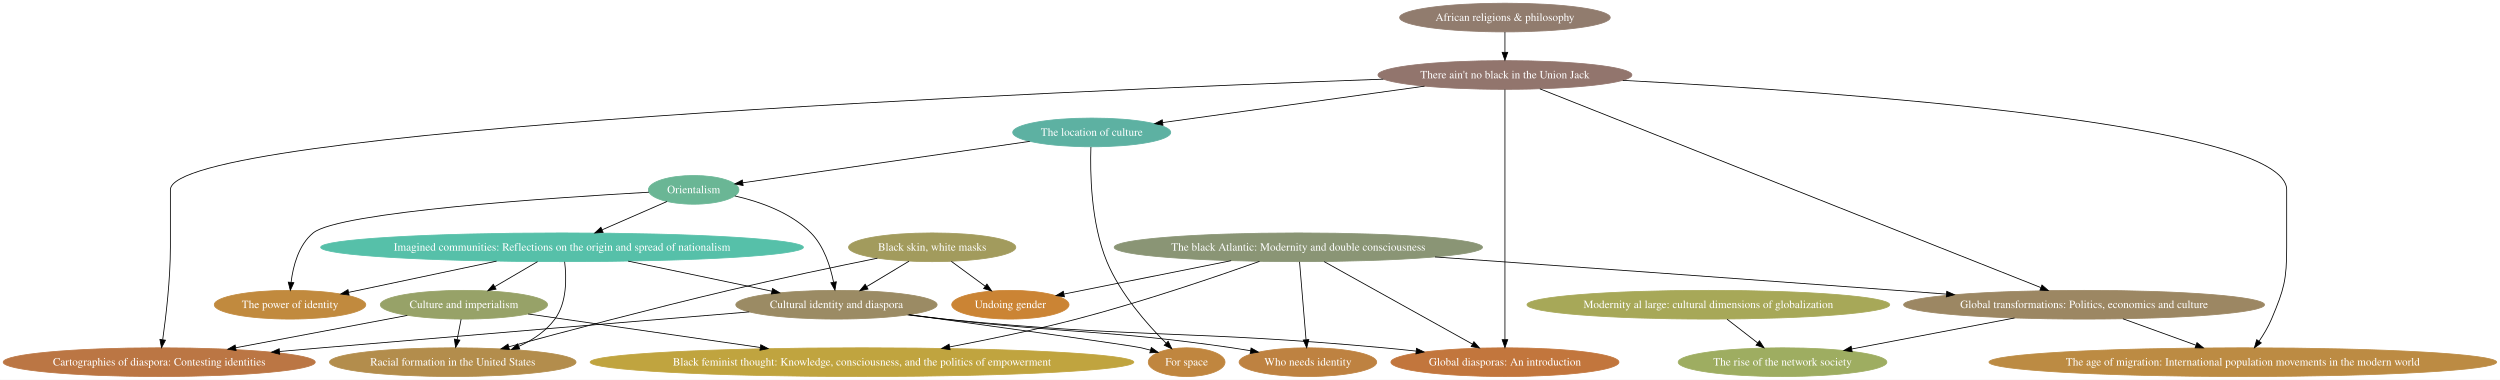
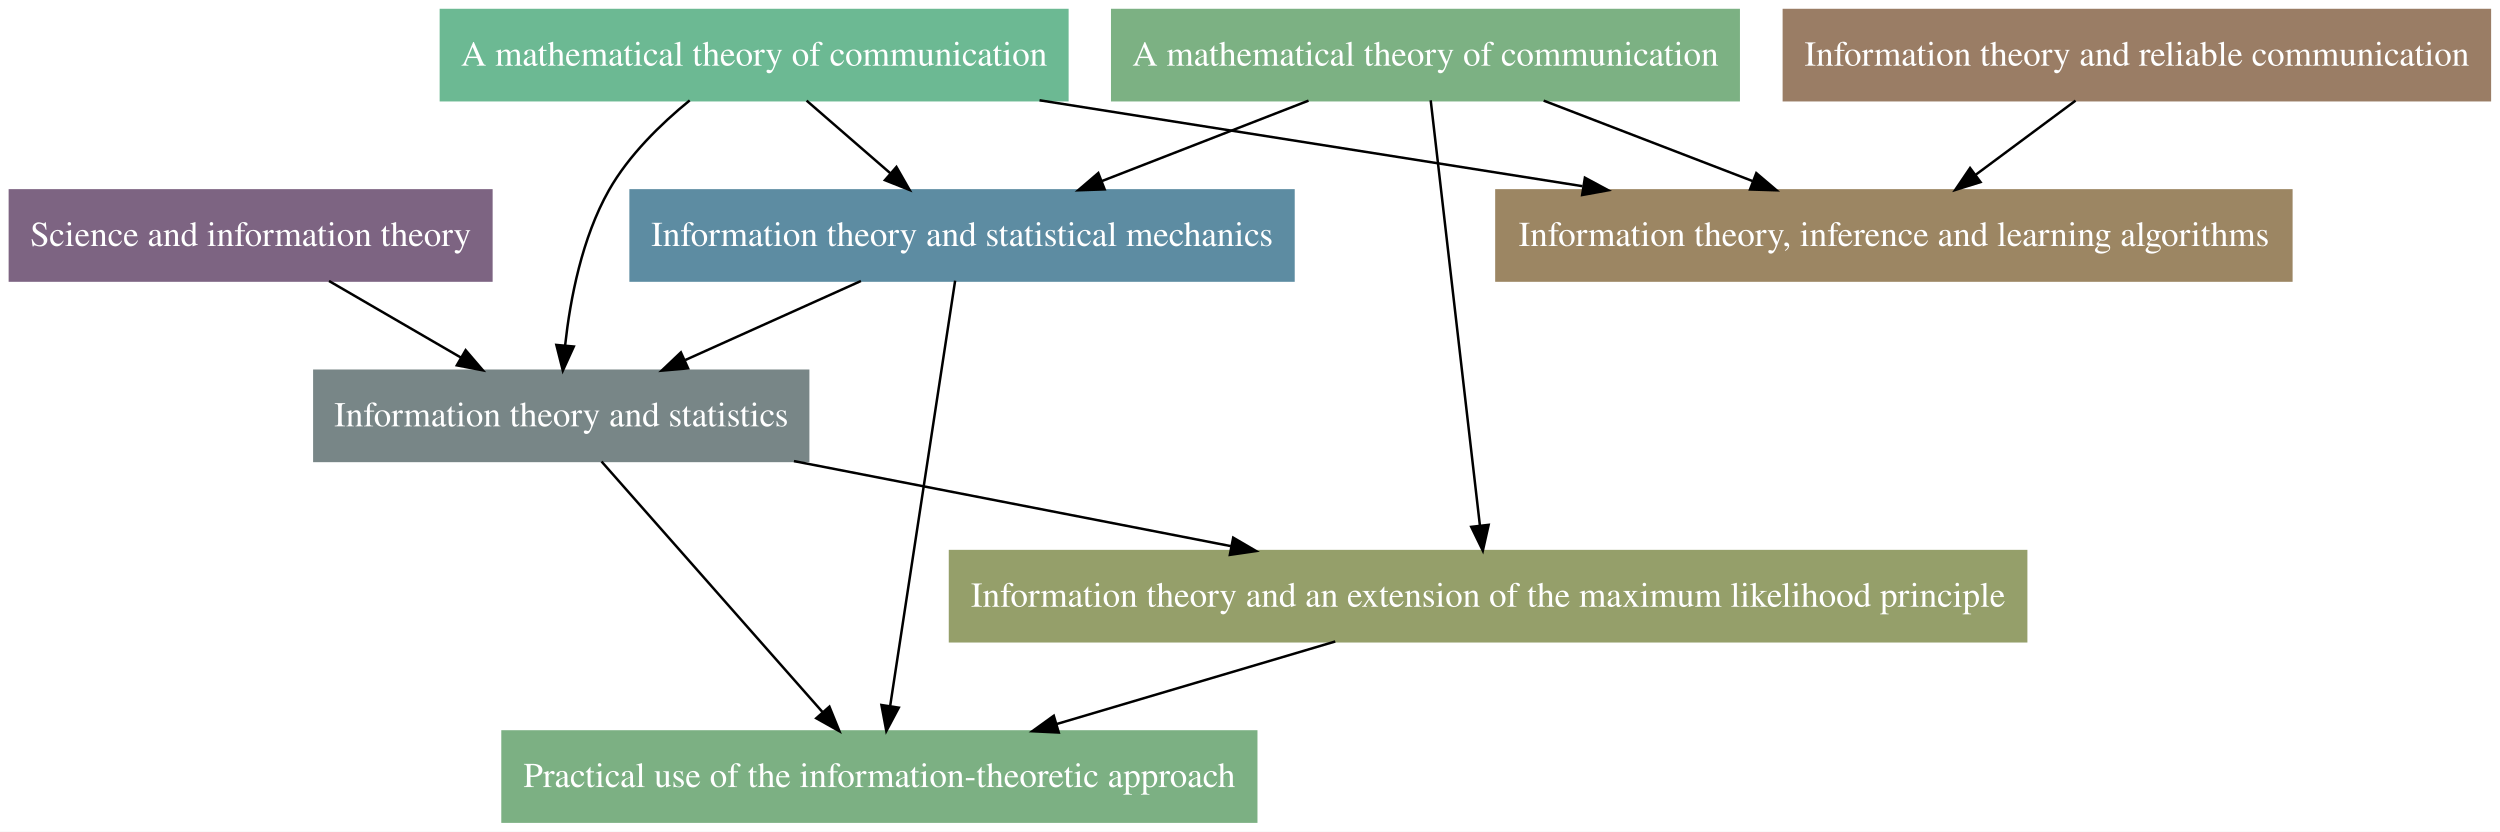
- <svg xmlns="http://www.w3.org/2000/svg" xmlns:xlink="http://www.w3.org/1999/xlink" width="3134pt" height="476pt" viewBox="0.00 0.00 3133.93 476.00">
-   <g id="graph0" class="graph" transform="scale(1 1) rotate(0) translate(4 472)">
-     <polygon fill="#ffffff" stroke="transparent" points="-4,4 -4,-472 3129.93,-472 3129.93,4 -4,4" />
+ <svg xmlns="http://www.w3.org/2000/svg" xmlns:xlink="http://www.w3.org/1999/xlink" width="998pt" height="332pt" viewBox="0.00 0.00 998.02 332.00">
+   <g id="graph0" class="graph" transform="scale(1 1) rotate(0) translate(4 328)">
+     <polygon fill="#ffffff" stroke="transparent" points="-4,4 -4,-328 994.016,-328 994.016,4 -4,4" />
    <g id="node1" class="node">
      <g id="a_node1">
-         <a xlink:href="http://scholar.google.com/scholar?cluster=12504914539551188033&amp;hl=en&amp;as_sdt=0,5" xlink:title="JS Mbiti - 1990 - citated by 8203">
-           <ellipse fill="#917c6e" stroke="#917c6e" cx="1882.552" cy="-450" rx="131.987" ry="18" />
-           <text text-anchor="middle" x="1882.552" y="-445.8" font-family="Times,serif" font-size="14.00" fill="#ffffff">African religions &amp; philosophy</text>
+         <a xlink:href="http://scholar.google.com/scholar?cluster=2370457352906405039&amp;hl=en&amp;as_sdt=0,5" xlink:title="L Brillouin - 2013 - citated by 4239">
+           <polygon fill="#7d6482" stroke="#7d6482" points="192.165,-252 -.055,-252 -.055,-216 192.165,-216 192.165,-252" />
+           <text text-anchor="middle" x="96.055" y="-229.8" font-family="Times,serif" font-size="14.00" fill="#ffffff">Science and information theory</text>
        </a>
      </g>
    </g>
-     <g id="node2" class="node">
-       <g id="a_node2">
-         <a xlink:href="http://scholar.google.com/scholar?cluster=2516435261102596325&amp;hl=en&amp;as_sdt=2005&amp;sciodt=0,5" xlink:title="P Gilroy - 2013 - citated by 6738">
-           <ellipse fill="#92756d" stroke="#92756d" cx="1882.552" cy="-378" rx="159.159" ry="18" />
-           <text text-anchor="middle" x="1882.552" y="-373.8" font-family="Times,serif" font-size="14.00" fill="#ffffff">There ain't no black in the Union Jack</text>
+     <g id="node3" class="node">
+       <g id="a_node3">
+         <a xlink:href="http://scholar.google.com/scholar?cluster=8002773586739194411&amp;hl=en&amp;as_sdt=0,5" xlink:title="S Kullback - 1997 - citated by 11092">
+           <polygon fill="#788687" stroke="#788687" points="318.62,-180 121.49,-180 121.49,-144 318.62,-144 318.62,-180" />
+           <text text-anchor="middle" x="220.055" y="-157.8" font-family="Times,serif" font-size="14.00" fill="#ffffff">Information theory and statistics</text>
        </a>
      </g>
    </g>
    <g id="edge1" class="edge">
-       <path fill="none" stroke="#000000" d="M1882.552,-431.831C1882.552,-424.131 1882.552,-414.974 1882.552,-406.417" />
-       <polygon fill="#000000" stroke="#000000" points="1886.052,-406.413 1882.552,-396.413 1879.052,-406.413 1886.052,-406.413" />
+       <path fill="none" stroke="#000000" d="M127.346,-215.831C143.353,-206.537 163.014,-195.121 180.105,-185.197" />
+       <polygon fill="#000000" stroke="#000000" points="181.884,-188.211 188.775,-180.163 178.369,-182.157 181.884,-188.211" />
    </g>
-     <g id="node3" class="node">
-       <g id="a_node3">
-         <a xlink:href="http://scholar.google.com/scholar?cluster=17634302101398410853&amp;hl=en&amp;as_sdt=2005&amp;sciodt=0,5" xlink:title="D Held - 2000, Springer - citated by 11364">
-           <ellipse fill="#9c8763" stroke="#9c8763" cx="2608.552" cy="-90" rx="226.242" ry="18" />
-           <text text-anchor="middle" x="2608.552" y="-85.8" font-family="Times,serif" font-size="14.00" fill="#ffffff">Global transformations: Politics, economics and culture</text>
+     <g id="node2" class="node">
+       <g id="a_node2">
+         <a xlink:href="http://scholar.google.com/scholar?cluster=11741766459931279286&amp;hl=en&amp;as_sdt=0,5" xlink:title="ET Jaynes - 1957, APS - citated by 13367">
+           <polygon fill="#5d8ca2" stroke="#5d8ca2" points="512.365,-252 247.746,-252 247.746,-216 512.365,-216 512.365,-252" />
+           <text text-anchor="middle" x="380.055" y="-229.8" font-family="Times,serif" font-size="14.00" fill="#ffffff">Information theory and statistical mechanics</text>
        </a>
      </g>
    </g>
    <g id="edge2" class="edge">
-       <path fill="none" stroke="#000000" d="M1926.331,-360.633C2052.371,-310.634 2415.887,-166.429 2554.226,-111.551" />
-       <polygon fill="#000000" stroke="#000000" points="2555.786,-114.697 2563.791,-107.757 2553.205,-108.191 2555.786,-114.697" />
+       <path fill="none" stroke="#000000" d="M339.68,-215.831C318.376,-206.245 292.057,-194.401 269.534,-184.266" />
+       <polygon fill="#000000" stroke="#000000" points="270.695,-180.95 260.139,-180.038 267.822,-187.333 270.695,-180.95" />
    </g>
-     <g id="node4" class="node">
-       <g id="a_node4">
-         <a xlink:href="http://scholar.google.com/scholar?cluster=8895020789468159235&amp;hl=en&amp;as_sdt=2005&amp;sciodt=0,5" xlink:title="HK Bhabha - 2012 - citated by 51316">
-           <ellipse fill="#5db1a2" stroke="#5db1a2" cx="1364.552" cy="-306" rx="99.019" ry="18" />
-           <text text-anchor="middle" x="1364.552" y="-301.8" font-family="Times,serif" font-size="14.00" fill="#ffffff">The location of culture</text>
+     <g id="node8" class="node">
+       <g id="a_node8">
+         <a xlink:href="http://scholar.google.com/scholar?cluster=14459559319851391154&amp;hl=en&amp;as_sdt=2005&amp;sciodt=0,5" xlink:title="KP Burnham - 1998, Springer - citated by 49294">
+           <polygon fill="#7cb083" stroke="#7cb083" points="497.493,-36 196.617,-36 196.617,0 497.493,0 497.493,-36" />
+           <text text-anchor="middle" x="347.055" y="-13.8" font-family="Times,serif" font-size="14.00" fill="#ffffff">Practical use of the information-theoretic approach</text>
        </a>
      </g>
    </g>
    <g id="edge3" class="edge">
-       <path fill="none" stroke="#000000" d="M1781.754,-363.99C1686.436,-350.741 1544.778,-331.051 1453.541,-318.369" />
-       <polygon fill="#000000" stroke="#000000" points="1453.884,-314.883 1443.498,-316.973 1452.921,-321.817 1453.884,-314.883" />
+       <path fill="none" stroke="#000000" d="M377.298,-215.956C371.548,-178.314 358.236,-91.187 351.352,-46.125" />
+       <polygon fill="#000000" stroke="#000000" points="354.798,-45.502 349.827,-36.145 347.878,-46.559 354.798,-45.502" />
+     </g>
+     <g id="edge8" class="edge">
+       <path fill="none" stroke="#000000" d="M236.14,-143.762C258.469,-118.444 298.973,-72.518 324.367,-43.725" />
+       <polygon fill="#000000" stroke="#000000" points="327.111,-45.905 331.101,-36.09 321.862,-41.275 327.111,-45.905" />
+     </g>
+     <g id="node9" class="node">
+       <g id="a_node9">
+         <a xlink:href="http://scholar.google.com/scholar?cluster=4947351087640734691&amp;hl=en&amp;as_sdt=2005&amp;sciodt=0,5" xlink:title="H Akaike - 1998, Springer - citated by 24974">
+           <polygon fill="#959f6a" stroke="#959f6a" points="804.855,-108 375.255,-108 375.255,-72 804.855,-72 804.855,-108" />
+           <text text-anchor="middle" x="590.055" y="-85.8" font-family="Times,serif" font-size="14.00" fill="#ffffff">Information theory and an extension of the maximum likelihood principle</text>
+         </a>
+       </g>
+     </g>
+     <g id="edge7" class="edge">
+       <path fill="none" stroke="#000000" d="M312.944,-143.924C366.045,-133.591 432.739,-120.613 487.39,-109.978" />
+       <polygon fill="#000000" stroke="#000000" points="488.301,-113.366 497.449,-108.021 486.964,-106.495 488.301,-113.366" />
+     </g>
+     <g id="node4" class="node">
+       <g id="a_node4">
+         <a xlink:href="http://scholar.google.com/scholar?cluster=7979693317780361188&amp;hl=en&amp;as_sdt=0,5" xlink:title="RG Gallager - 1968, Springer - citated by 8506">
+           <polygon fill="#9a7d65" stroke="#9a7d65" points="989.977,-324 708.134,-324 708.134,-288 989.977,-288 989.977,-324" />
+           <text text-anchor="middle" x="849.055" y="-301.8" font-family="Times,serif" font-size="14.00" fill="#ffffff">Information theory and reliable communication</text>
+         </a>
+       </g>
    </g>
    <g id="node5" class="node">
      <g id="a_node5">
-         <a xlink:href="http://scholar.google.com/scholar?cluster=4751244568289669032&amp;hl=en&amp;as_sdt=2005&amp;sciodt=0,5" xlink:title="S Castles - 1998 - citated by 12903">
-           <ellipse fill="#bc8b43" stroke="#bc8b43" cx="2807.552" cy="-18" rx="318.257" ry="18" />
-           <text text-anchor="middle" x="2807.552" y="-13.8" font-family="Times,serif" font-size="14.00" fill="#ffffff">The age of migration: International population movements in the modern world</text>
+         <a xlink:href="http://scholar.google.com/scholar?cluster=5322157415978095001&amp;hl=en&amp;as_sdt=0,5" xlink:title="DJC MacKay - 2003 - citated by 10921">
+           <polygon fill="#9c8663" stroke="#9c8663" points="910.727,-252 593.383,-252 593.383,-216 910.727,-216 910.727,-252" />
+           <text text-anchor="middle" x="752.055" y="-229.8" font-family="Times,serif" font-size="14.00" fill="#ffffff">Information theory, inference and learning algorithms</text>
        </a>
      </g>
    </g>
-     <g id="edge4" class="edge">
-       <path fill="none" stroke="#000000" d="M2030.329,-371.261C2304.101,-356.787 2862.552,-317.081 2862.552,-234 2862.552,-234 2862.552,-234 2862.552,-162 2862.552,-121.118 2859.398,-109.686 2843.552,-72 2839.532,-62.441 2833.751,-52.776 2827.993,-44.317" />
-       <polygon fill="#000000" stroke="#000000" points="2830.722,-42.116 2822.076,-35.993 2825.017,-46.171 2830.722,-42.116" />
+     <g id="edge13" class="edge">
+       <path fill="none" stroke="#000000" d="M824.578,-287.831C812.516,-278.878 797.801,-267.956 784.787,-258.296" />
+       <polygon fill="#000000" stroke="#000000" points="786.64,-255.313 776.524,-252.163 782.468,-260.933 786.64,-255.313" />
    </g>
    <g id="node6" class="node">
      <g id="a_node6">
-         <a xlink:href="http://scholar.google.com/scholar?cluster=15978994271464047581&amp;hl=en&amp;as_sdt=2005&amp;sciodt=0,5" xlink:title="A Brah - 1996 - citated by 7018">
-           <ellipse fill="#bb7644" stroke="#bb7644" cx="195.552" cy="-18" rx="195.603" ry="18" />
-           <text text-anchor="middle" x="195.552" y="-13.8" font-family="Times,serif" font-size="14.00" fill="#ffffff">Cartographies of diaspora: Contesting identities</text>
+         <a xlink:href="http://scholar.google.com/scholar?cluster=517179926353339293&amp;hl=en&amp;as_sdt=0,5&amp;scioq=information+theory" xlink:title="CE Shannon - 2001, dl.acm.org - citated by 50954">
+           <polygon fill="#7cb183" stroke="#7cb183" points="690.101,-324 440.009,-324 440.009,-288 690.101,-288 690.101,-324" />
+           <text text-anchor="middle" x="565.055" y="-301.8" font-family="Times,serif" font-size="14.00" fill="#ffffff">A mathematical theory of communication</text>
+         </a>
+       </g>
+     </g>
+     <g id="edge10" class="edge">
+       <path fill="none" stroke="#000000" d="M518.372,-287.831C493.299,-278.073 462.218,-265.977 435.874,-255.724" />
+       <polygon fill="#000000" stroke="#000000" points="436.991,-252.403 426.403,-252.038 434.452,-258.927 436.991,-252.403" />
+     </g>
+     <g id="edge11" class="edge">
+       <path fill="none" stroke="#000000" d="M612.243,-287.831C637.587,-278.073 669.004,-265.977 695.633,-255.724" />
+       <polygon fill="#000000" stroke="#000000" points="697.132,-258.897 705.206,-252.038 694.617,-252.365 697.132,-258.897" />
+     </g>
+     <g id="edge9" class="edge">
+       <path fill="none" stroke="#000000" d="M567.144,-287.955C571.5,-250.314 581.584,-163.187 586.8,-118.125" />
+       <polygon fill="#000000" stroke="#000000" points="590.282,-118.481 587.955,-108.145 583.328,-117.676 590.282,-118.481" />
+     </g>
+     <g id="node7" class="node">
+       <g id="a_node7">
+         <a xlink:href="http://scholar.google.com/scholar?cluster=8313213127749369813&amp;hl=en&amp;as_sdt=0,5&amp;scioq=information+theory" xlink:title="CE Shannon - 1948, ieeexplore.ieee.org - citated by 75638">
+           <polygon fill="#6cb993" stroke="#6cb993" points="422.101,-324 172.009,-324 172.009,-288 422.101,-288 422.101,-324" />
+           <text text-anchor="middle" x="297.055" y="-301.8" font-family="Times,serif" font-size="14.00" fill="#ffffff">A mathematical theory of communication</text>
        </a>
      </g>
    </g>
    <g id="edge5" class="edge">
-       <path fill="none" stroke="#000000" d="M1730.021,-372.774C1317.314,-357.63 209.552,-309.911 209.552,-234 209.552,-234 209.552,-234 209.552,-162 209.552,-121.687 204.049,-75.322 199.943,-46.339" />
-       <polygon fill="#000000" stroke="#000000" points="203.361,-45.52 198.453,-36.13 196.434,-46.531 203.361,-45.52" />
+       <path fill="none" stroke="#000000" d="M318,-287.831C328.124,-279.048 340.433,-268.371 351.41,-258.849" />
+       <polygon fill="#000000" stroke="#000000" points="353.857,-261.36 359.117,-252.163 349.27,-256.072 353.857,-261.36" />
    </g>
-     <g id="node7" class="node">
-       <g id="a_node7">
-         <a xlink:href="http://scholar.google.com/scholar?cluster=12499822361791312923&amp;hl=en&amp;as_sdt=2005&amp;sciodt=0,5" xlink:title="R Cohen - 2008 - citated by 6949">
-           <ellipse fill="#c2763d" stroke="#c2763d" cx="1882.552" cy="-18" rx="142.941" ry="18" />
-           <text text-anchor="middle" x="1882.552" y="-13.8" font-family="Times,serif" font-size="14.00" fill="#ffffff">Global diasporas: An introduction</text>
-         </a>
-       </g>
+     <g id="edge4" class="edge">
+       <path fill="none" stroke="#000000" d="M271.333,-287.921C259.773,-278.496 246.977,-266.012 239.055,-252 228.346,-233.058 223.654,-208.784 221.608,-190.219" />
+       <polygon fill="#000000" stroke="#000000" points="225.073,-189.674 220.684,-180.032 218.102,-190.307 225.073,-189.674" />
    </g>
    <g id="edge6" class="edge">
-       <path fill="none" stroke="#000000" d="M1882.552,-359.815C1882.552,-332.498 1882.552,-279.25 1882.552,-234 1882.552,-234 1882.552,-234 1882.552,-162 1882.552,-121.876 1882.552,-75.463 1882.552,-46.418" />
-       <polygon fill="#000000" stroke="#000000" points="1886.052,-46.185 1882.552,-36.185 1879.052,-46.185 1886.052,-46.185" />
-     </g>
-     <g id="edge32" class="edge">
-       <path fill="none" stroke="#000000" d="M2657.233,-72.387C2684.835,-62.4 2719.57,-49.833 2748.694,-39.295" />
-       <polygon fill="#000000" stroke="#000000" points="2750.125,-42.5 2758.338,-35.806 2747.744,-35.917 2750.125,-42.5" />
-     </g>
-     <g id="node21" class="node">
-       <g id="a_node21">
-         <a xlink:href="http://scholar.google.com/scholar?cluster=17726099032858617564&amp;hl=en&amp;as_sdt=2005&amp;sciodt=0,5" xlink:title="M Castells - 2011 - citated by 43475">
-           <ellipse fill="#9ead61" stroke="#9ead61" cx="2230.552" cy="-18" rx="130.801" ry="18" />
-           <text text-anchor="middle" x="2230.552" y="-13.8" font-family="Times,serif" font-size="14.00" fill="#ffffff">The rise of the network society</text>
-         </a>
-       </g>
-     </g>
-     <g id="edge31" class="edge">
-       <path fill="none" stroke="#000000" d="M2521.356,-73.391C2460.119,-61.727 2378.557,-46.191 2317.397,-34.542" />
-       <polygon fill="#000000" stroke="#000000" points="2317.858,-31.067 2307.38,-32.634 2316.548,-37.943 2317.858,-31.067" />
-     </g>
-     <g id="node10" class="node">
-       <g id="a_node10">
-         <a xlink:href="http://scholar.google.com/scholar?cluster=14934251741208384689&amp;hl=en&amp;as_sdt=0,5" xlink:title="EW Said - 1979 - citated by 64632">
-           <ellipse fill="#6ab695" stroke="#6ab695" cx="865.552" cy="-234" rx="56.754" ry="18" />
-           <text text-anchor="middle" x="865.552" y="-229.8" font-family="Times,serif" font-size="14.00" fill="#ffffff">Orientalism</text>
-         </a>
-       </g>
-     </g>
-     <g id="edge8" class="edge">
-       <path fill="none" stroke="#000000" d="M1286.857,-294.789C1187.681,-280.48 1018.102,-256.011 927.278,-242.906" />
-       <polygon fill="#000000" stroke="#000000" points="927.533,-239.407 917.136,-241.443 926.534,-246.335 927.533,-239.407" />
-     </g>
-     <g id="node13" class="node">
-       <g id="a_node13">
-         <a xlink:href="http://scholar.google.com/scholar?cluster=565973843446095528&amp;hl=en&amp;as_sdt=2005&amp;sciodt=0,5" xlink:title="D Massey - 2005 - citated by 10949">
-           <ellipse fill="#c0863f" stroke="#c0863f" cx="1483.552" cy="-18" rx="48.114" ry="18" />
-           <text text-anchor="middle" x="1483.552" y="-13.8" font-family="Times,serif" font-size="14.00" fill="#ffffff">For space</text>
-         </a>
-       </g>
-     </g>
-     <g id="edge7" class="edge">
-       <path fill="none" stroke="#000000" d="M1363.52,-287.695C1362.461,-256.801 1363.233,-192.901 1383.552,-144 1400.376,-103.508 1434.179,-65.29 1457.805,-41.787" />
-       <polygon fill="#000000" stroke="#000000" points="1460.368,-44.176 1465.084,-34.689 1455.48,-39.165 1460.368,-44.176" />
-     </g>
-     <g id="node8" class="node">
-       <g id="a_node8">
-         <a xlink:href="http://scholar.google.com/scholar?cluster=13512913374545888922&amp;hl=en&amp;as_sdt=0,5" xlink:title="B Anderson - 2006 - citated by 108516">
-           <ellipse fill="#56c0a9" stroke="#56c0a9" cx="700.552" cy="-162" rx="302.617" ry="18" />
-           <text text-anchor="middle" x="700.552" y="-157.8" font-family="Times,serif" font-size="14.00" fill="#ffffff">Imagined communities: Reflections on the origin and spread of nationalism</text>
-         </a>
-       </g>
-     </g>
-     <g id="node11" class="node">
-       <g id="a_node11">
-         <a xlink:href="http://scholar.google.com/scholar?cluster=1770780549409130706&amp;hl=en&amp;as_sdt=0,5" xlink:title="S Hall - 1990, warwick.ac.uk - citated by 12835">
-           <ellipse fill="#9b8b64" stroke="#9b8b64" cx="1044.552" cy="-90" rx="126.185" ry="18" />
-           <text text-anchor="middle" x="1044.552" y="-85.8" font-family="Times,serif" font-size="14.00" fill="#ffffff">Cultural identity and diaspora</text>
-         </a>
-       </g>
-     </g>
-     <g id="edge14" class="edge">
-       <path fill="none" stroke="#000000" d="M783.386,-144.663C838.036,-133.224 909.286,-118.311 963.558,-106.952" />
-       <polygon fill="#000000" stroke="#000000" points="964.416,-110.349 973.487,-104.874 962.982,-103.497 964.416,-110.349" />
-     </g>
-     <g id="node14" class="node">
-       <g id="a_node14">
-         <a xlink:href="http://scholar.google.com/scholar?cluster=8359082072951310061&amp;hl=en&amp;as_sdt=0,5" xlink:title="EW Said - 2012 - citated by 28214">
-           <ellipse fill="#97a268" stroke="#97a268" cx="577.552" cy="-90" rx="104.812" ry="18" />
-           <text text-anchor="middle" x="577.552" y="-85.8" font-family="Times,serif" font-size="14.00" fill="#ffffff">Culture and imperialism</text>
-         </a>
-       </g>
-     </g>
-     <g id="edge15" class="edge">
-       <path fill="none" stroke="#000000" d="M669.831,-144.017C653.592,-134.511 633.495,-122.747 616.206,-112.627" />
-       <polygon fill="#000000" stroke="#000000" points="617.855,-109.537 607.457,-107.505 614.319,-115.578 617.855,-109.537" />
-     </g>
-     <g id="node16" class="node">
-       <g id="a_node16">
-         <a xlink:href="http://scholar.google.com/scholar?cluster=881176282422406888&amp;hl=en&amp;as_sdt=2005&amp;sciodt=0,5" xlink:title="M Castells - 2011 - citated by 12395">
-           <ellipse fill="#c18a3e" stroke="#c18a3e" cx="359.552" cy="-90" rx="94.947" ry="18" />
-           <text text-anchor="middle" x="359.552" y="-85.8" font-family="Times,serif" font-size="14.00" fill="#ffffff">The power of identity</text>
-         </a>
-       </g>
+       <path fill="none" stroke="#000000" d="M410.99,-287.971C476.965,-277.531 560.077,-264.379 627.738,-253.672" />
+       <polygon fill="#000000" stroke="#000000" points="628.702,-257.063 638.032,-252.043 627.608,-250.149 628.702,-257.063" />
    </g>
    <g id="edge12" class="edge">
-       <path fill="none" stroke="#000000" d="M618.44,-144.663C561.947,-132.734 487.56,-117.028 433.025,-105.513" />
-       <polygon fill="#000000" stroke="#000000" points="433.589,-102.055 423.082,-103.414 432.143,-108.904 433.589,-102.055" />
-     </g>
-     <g id="node17" class="node">
-       <g id="a_node17">
-         <a xlink:href="http://scholar.google.com/scholar?cluster=3767129554966147446&amp;hl=en&amp;as_sdt=2005&amp;sciodt=0,5" xlink:title="M Omi - 2014 - citated by 13931">
-           <ellipse fill="#b38d4c" stroke="#b38d4c" cx="563.552" cy="-18" rx="154.529" ry="18" />
-           <text text-anchor="middle" x="563.552" y="-13.8" font-family="Times,serif" font-size="14.00" fill="#ffffff">Racial formation in the United States</text>
-         </a>
-       </g>
-     </g>
-     <g id="edge13" class="edge">
-       <path fill="none" stroke="#000000" d="M703.779,-143.872C706.226,-124.211 706.934,-92.85 691.552,-72 680.316,-56.77 663.942,-45.804 646.635,-37.917" />
-       <polygon fill="#000000" stroke="#000000" points="647.527,-34.495 636.952,-33.845 644.813,-40.948 647.527,-34.495" />
-     </g>
-     <g id="node9" class="node">
-       <g id="a_node9">
-         <a xlink:href="http://scholar.google.com/scholar?cluster=10247440047903882619&amp;hl=en&amp;as_sdt=0,5" xlink:title="P Gilroy - 1993 - citated by 17508">
-           <ellipse fill="#8a9575" stroke="#8a9575" cx="1623.552" cy="-162" rx="230.891" ry="18" />
-           <text text-anchor="middle" x="1623.552" y="-157.8" font-family="Times,serif" font-size="14.00" fill="#ffffff">The black Atlantic: Modernity and double consciousness</text>
-         </a>
-       </g>
-     </g>
-     <g id="edge16" class="edge">
-       <path fill="none" stroke="#000000" d="M1794.846,-149.891C1946.871,-139.09 2175.017,-122.751 2373.552,-108 2393.807,-106.495 2415.043,-104.897 2436.117,-103.299" />
-       <polygon fill="#000000" stroke="#000000" points="2436.407,-106.787 2446.113,-102.539 2435.877,-99.807 2436.407,-106.787" />
-     </g>
-     <g id="edge20" class="edge">
-       <path fill="none" stroke="#000000" d="M1655.831,-144.054C1702.907,-117.88 1790.376,-69.248 1841.82,-40.646" />
-       <polygon fill="#000000" stroke="#000000" points="1843.64,-43.639 1850.68,-35.72 1840.239,-37.521 1843.64,-43.639" />
-     </g>
-     <g id="node18" class="node">
-       <g id="a_node18">
-         <a xlink:href="http://scholar.google.com/scholar?cluster=15066938082645101981&amp;hl=en&amp;as_sdt=2005&amp;sciodt=0,5" xlink:title="PH Collins - 2002 - citated by 30435">
-           <ellipse fill="#c0a43f" stroke="#c0a43f" cx="1076.552" cy="-18" rx="340.785" ry="18" />
-           <text text-anchor="middle" x="1076.552" y="-13.8" font-family="Times,serif" font-size="14.00" fill="#ffffff">Black feminist thought: Knowledge, consciousness, and the politics of empowerment</text>
-         </a>
-       </g>
-     </g>
-     <g id="edge17" class="edge">
-       <path fill="none" stroke="#000000" d="M1574.842,-144.345C1519.731,-124.813 1427.028,-93.291 1345.552,-72 1293.706,-58.452 1235.479,-46.383 1186.491,-37.109" />
-       <polygon fill="#000000" stroke="#000000" points="1186.978,-33.639 1176.503,-35.233 1185.685,-40.519 1186.978,-33.639" />
-     </g>
-     <g id="node19" class="node">
-       <g id="a_node19">
-         <a xlink:href="http://scholar.google.com/scholar?cluster=9843314062265294473&amp;hl=en&amp;as_sdt=2005&amp;sciodt=0,5" xlink:title="J Butler - 2004 - citated by 10501">
-           <ellipse fill="#cb8434" stroke="#cb8434" cx="1262.552" cy="-90" rx="73.543" ry="18" />
-           <text text-anchor="middle" x="1262.552" y="-85.8" font-family="Times,serif" font-size="14.00" fill="#ffffff">Undoing gender</text>
-         </a>
-       </g>
-     </g>
-     <g id="edge18" class="edge">
-       <path fill="none" stroke="#000000" d="M1539.369,-145.21C1475.557,-132.483 1389.031,-115.226 1329.802,-103.413" />
-       <polygon fill="#000000" stroke="#000000" points="1330.298,-99.943 1319.806,-101.419 1328.928,-106.808 1330.298,-99.943" />
-     </g>
-     <g id="node20" class="node">
-       <g id="a_node20">
-         <a xlink:href="http://scholar.google.com/scholar?cluster=5899184071223871743&amp;hl=en&amp;as_sdt=2005&amp;sciodt=0,5" xlink:title="S Hall - 1996, academia.edu - citated by 9800">
-           <ellipse fill="#be8241" stroke="#be8241" cx="1635.552" cy="-18" rx="86.26" ry="18" />
-           <text text-anchor="middle" x="1635.552" y="-13.8" font-family="Times,serif" font-size="14.00" fill="#ffffff">Who needs identity</text>
-         </a>
-       </g>
-     </g>
-     <g id="edge19" class="edge">
-       <path fill="none" stroke="#000000" d="M1625.072,-143.762C1627.118,-119.201 1630.781,-75.247 1633.189,-46.354" />
-       <polygon fill="#000000" stroke="#000000" points="1636.702,-46.346 1634.044,-36.09 1629.726,-45.764 1636.702,-46.346" />
-     </g>
-     <g id="edge11" class="edge">
-       <path fill="none" stroke="#000000" d="M832.162,-219.43C808.846,-209.256 777.304,-195.492 750.943,-183.989" />
-       <polygon fill="#000000" stroke="#000000" points="752.056,-180.656 741.491,-179.864 749.256,-187.072 752.056,-180.656" />
-     </g>
-     <g id="edge10" class="edge">
-       <path fill="none" stroke="#000000" d="M917.132,-226.381C948.433,-219.274 987.116,-205.702 1012.552,-180 1028.966,-163.414 1037.003,-137.871 1040.914,-118.228" />
-       <polygon fill="#000000" stroke="#000000" points="1044.376,-118.747 1042.647,-108.295 1037.48,-117.544 1044.376,-118.747" />
-     </g>
-     <g id="edge9" class="edge">
-       <path fill="none" stroke="#000000" d="M809.463,-231.041C690.394,-224.279 420.597,-206.228 388.552,-180 370.269,-165.036 363.378,-138.454 360.847,-118.046" />
-       <polygon fill="#000000" stroke="#000000" points="364.325,-117.649 359.885,-108.03 357.358,-118.319 364.325,-117.649" />
-     </g>
-     <g id="edge29" class="edge">
-       <path fill="none" stroke="#000000" d="M935.265,-81.001C806.967,-70.401 587.781,-52.184 399.552,-36 382.451,-34.53 364.545,-32.974 346.746,-31.417" />
-       <polygon fill="#000000" stroke="#000000" points="346.553,-27.887 336.286,-30.501 345.942,-34.86 346.553,-27.887" />
-     </g>
-     <g id="edge30" class="edge">
-       <path fill="none" stroke="#000000" d="M1133.772,-77.242C1149.025,-75.308 1164.728,-73.471 1179.552,-72 1423.764,-47.769 1486.169,-58.438 1730.552,-36 1743.754,-34.788 1757.583,-33.364 1771.294,-31.858" />
-       <polygon fill="#000000" stroke="#000000" points="1771.695,-35.335 1781.245,-30.749 1770.919,-28.378 1771.695,-35.335" />
-     </g>
-     <g id="edge27" class="edge">
-       <path fill="none" stroke="#000000" d="M1135.938,-77.468C1244.407,-62.536 1412.488,-39.192 1426.552,-36 1430.37,-35.133 1434.302,-34.131 1438.23,-33.052" />
-       <polygon fill="#000000" stroke="#000000" points="1439.289,-36.389 1447.92,-30.245 1437.341,-29.666 1439.289,-36.389" />
-     </g>
-     <g id="edge28" class="edge">
-       <path fill="none" stroke="#000000" d="M1135.272,-77.484C1150.061,-75.565 1165.225,-73.669 1179.552,-72 1339.709,-53.342 1380.965,-59.031 1540.552,-36 1548.087,-34.913 1555.933,-33.646 1563.745,-32.297" />
-       <polygon fill="#000000" stroke="#000000" points="1564.358,-35.743 1573.594,-30.552 1563.137,-28.85 1564.358,-35.743" />
-     </g>
-     <g id="node12" class="node">
-       <g id="a_node12">
-         <a xlink:href="http://scholar.google.com/scholar?cluster=7804872867139915337&amp;hl=en&amp;as_sdt=0,5" xlink:title="F Fanon - 2008 - citated by 21906">
-           <ellipse fill="#a29b5d" stroke="#a29b5d" cx="1164.552" cy="-162" rx="104.816" ry="18" />
-           <text text-anchor="middle" x="1164.552" y="-157.8" font-family="Times,serif" font-size="14.00" fill="#ffffff">Black skin, white masks</text>
-         </a>
-       </g>
-     </g>
-     <g id="edge25" class="edge">
-       <path fill="none" stroke="#000000" d="M1135.503,-144.571C1119.555,-135.002 1099.589,-123.022 1082.43,-112.727" />
-       <polygon fill="#000000" stroke="#000000" points="1084.124,-109.662 1073.749,-107.518 1080.523,-115.665 1084.124,-109.662" />
-     </g>
-     <g id="edge24" class="edge">
-       <path fill="none" stroke="#000000" d="M1095.906,-148.351C1044.469,-137.908 972.425,-122.826 909.552,-108 813.682,-85.393 703.711,-56.229 633.963,-37.325" />
-       <polygon fill="#000000" stroke="#000000" points="634.538,-33.855 623.97,-34.612 632.704,-40.61 634.538,-33.855" />
-     </g>
-     <g id="edge26" class="edge">
-       <path fill="none" stroke="#000000" d="M1188.525,-144.387C1201.289,-135.009 1217.15,-123.356 1230.912,-113.245" />
-       <polygon fill="#000000" stroke="#000000" points="1233.177,-115.924 1239.164,-107.183 1229.033,-110.283 1233.177,-115.924" />
-     </g>
-     <g id="edge23" class="edge">
-       <path fill="none" stroke="#000000" d="M506.596,-76.626C446.053,-65.215 358.449,-48.703 291.629,-36.109" />
-       <polygon fill="#000000" stroke="#000000" points="291.984,-32.614 281.509,-34.201 290.687,-39.493 291.984,-32.614" />
-     </g>
-     <g id="edge21" class="edge">
-       <path fill="none" stroke="#000000" d="M574.019,-71.831C572.522,-64.131 570.741,-54.974 569.077,-46.417" />
-       <polygon fill="#000000" stroke="#000000" points="572.476,-45.561 567.132,-36.413 565.605,-46.898 572.476,-45.561" />
-     </g>
-     <g id="edge22" class="edge">
-       <path fill="none" stroke="#000000" d="M658.002,-78.392C736.598,-67.052 857.449,-49.614 949.123,-36.387" />
-       <polygon fill="#000000" stroke="#000000" points="949.626,-39.85 959.024,-34.958 948.627,-32.922 949.626,-39.85" />
-     </g>
-     <g id="node15" class="node">
-       <g id="a_node15">
-         <a xlink:href="https://books.google.com/books?hl=en&amp;lr=&amp;id=4LVeJT7gghMC&amp;oi=fnd&amp;pg=PP11&amp;dq=related:A932uUd2cXsJ:scholar.google.com/&amp;ots=6OYJpAX9Di&amp;sig=5uz66BtH4aBBcIcdes960bS4wxg" xlink:title="A Appadurai - 1996 - citated by 34929">
-           <ellipse fill="#a7a858" stroke="#a7a858" cx="2137.552" cy="-90" rx="227.389" ry="18" />
-           <text text-anchor="middle" x="2137.552" y="-85.8" font-family="Times,serif" font-size="14.00" fill="#ffffff">Modernity al large: cultural dimensions of globalization</text>
-         </a>
-       </g>
-     </g>
-     <g id="edge33" class="edge">
-       <path fill="none" stroke="#000000" d="M2161.02,-71.831C2172.673,-62.81 2186.908,-51.789 2199.456,-42.075" />
-       <polygon fill="#000000" stroke="#000000" points="2201.649,-44.803 2207.414,-35.913 2197.364,-39.268 2201.649,-44.803" />
+       <path fill="none" stroke="#000000" d="M529.05,-71.924C495.252,-61.91 453.071,-49.412 417.829,-38.97" />
+       <polygon fill="#000000" stroke="#000000" points="418.668,-35.568 408.086,-36.083 416.679,-42.28 418.668,-35.568" />
    </g>
  </g>
</svg>
